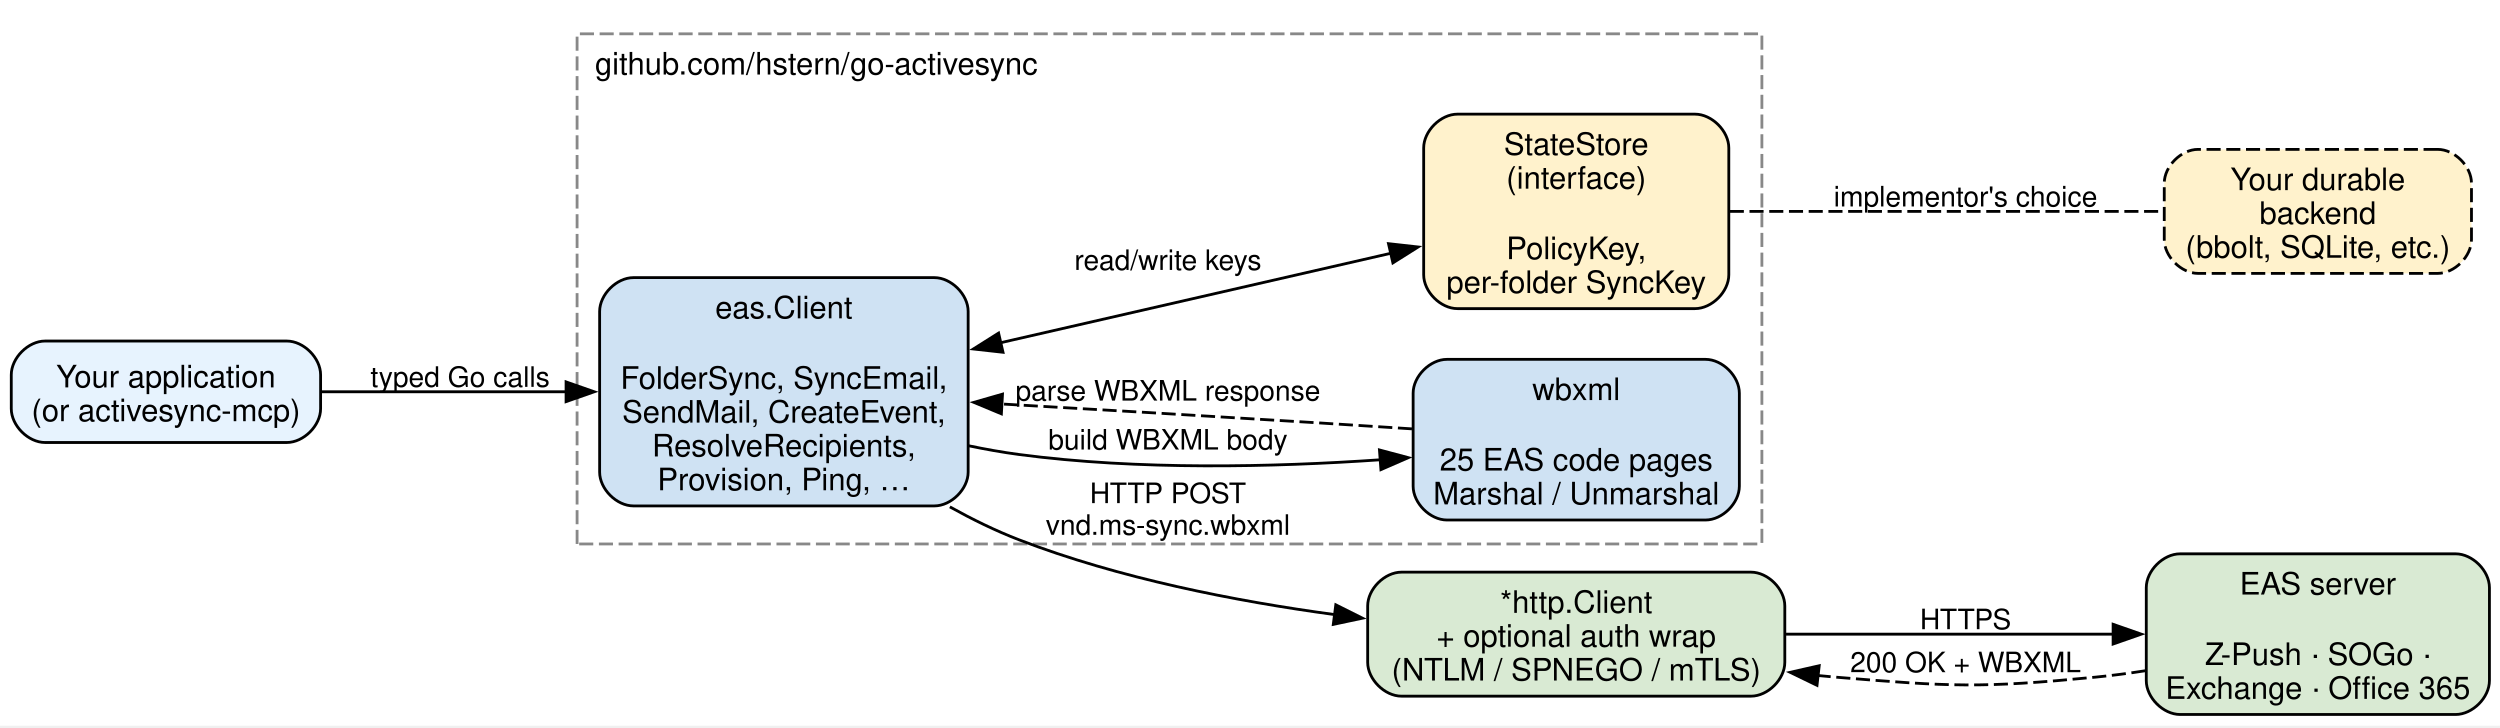
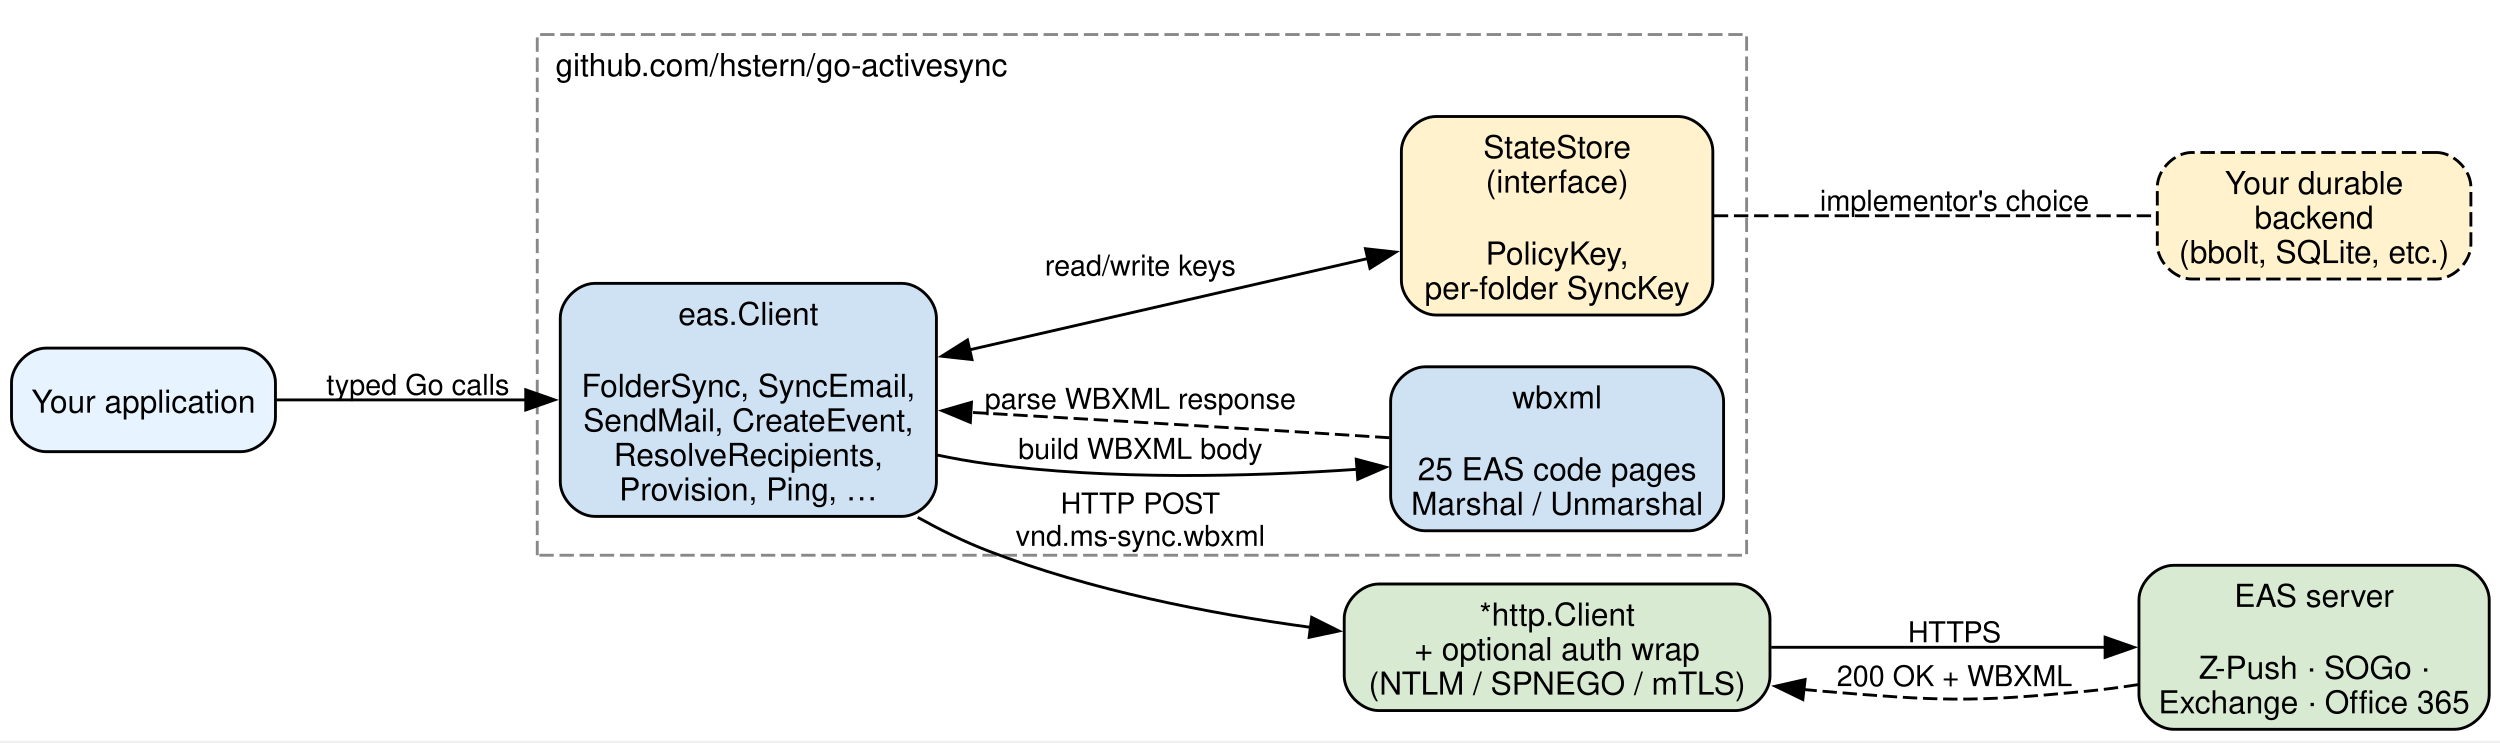
- <svg xmlns="http://www.w3.org/2000/svg" width="887pt" height="258pt" viewBox="0.00 0.00 887.00 258.00">
+ <svg xmlns="http://www.w3.org/2000/svg" width="869pt" height="258pt" viewBox="0.00 0.00 869.00 258.00">
  <g id="graph0" class="graph" transform="scale(1 1) rotate(0) translate(4 253.5)">
-     <polygon fill="white" stroke="none" points="-4,4 -4,-253.5 883.25,-253.5 883.25,4 -4,4" />
+     <polygon fill="white" stroke="none" points="-4,4 -4,-253.5 865.25,-253.5 865.25,4 -4,4" />
    <g id="clust1" class="cluster">
-       <polygon fill="white" stroke="#888888" stroke-dasharray="5,2" points="200.75,-60.5 200.75,-241.5 621.12,-241.5 621.12,-60.5 200.75,-60.5" />
-       <text xml:space="preserve" text-anchor="middle" x="285.62" y="-227.05" font-family="Helvetica,sans-Serif" font-size="11.00">github.com/hstern/go-activesync</text>
+       <polygon fill="white" stroke="#888888" stroke-dasharray="5,2" points="182.75,-60.5 182.75,-241.5 603.12,-241.5 603.12,-60.5 182.75,-60.5" />
+       <text xml:space="preserve" text-anchor="middle" x="267.62" y="-227.05" font-family="Helvetica,sans-Serif" font-size="11.00">github.com/hstern/go-activesync</text>
    </g>
    <g id="node1" class="node">
-       <path fill="#e7f3fe" stroke="black" d="M97.75,-132.5C97.75,-132.5 12,-132.5 12,-132.5 6,-132.5 0,-126.5 0,-120.5 0,-120.5 0,-108.5 0,-108.5 0,-102.5 6,-96.5 12,-96.5 12,-96.5 97.75,-96.5 97.75,-96.5 103.75,-96.5 109.75,-102.5 109.75,-108.5 109.75,-108.5 109.75,-120.5 109.75,-120.5 109.75,-126.5 103.75,-132.5 97.75,-132.5" />
-       <text xml:space="preserve" text-anchor="middle" x="54.88" y="-116.05" font-family="Helvetica,sans-Serif" font-size="11.00">Your application</text>
-       <text xml:space="preserve" text-anchor="middle" x="54.88" y="-104.05" font-family="Helvetica,sans-Serif" font-size="11.00">(or activesync-mcp)</text>
+       <path fill="#e7f3fe" stroke="black" d="M79.75,-132.5C79.75,-132.5 12,-132.5 12,-132.5 6,-132.5 0,-126.5 0,-120.5 0,-120.5 0,-108.5 0,-108.5 0,-102.5 6,-96.5 12,-96.5 12,-96.5 79.75,-96.5 79.75,-96.5 85.75,-96.5 91.75,-102.5 91.75,-108.5 91.75,-108.5 91.75,-120.5 91.75,-120.5 91.75,-126.5 85.75,-132.5 79.75,-132.5" />
+       <text xml:space="preserve" text-anchor="middle" x="45.88" y="-110.05" font-family="Helvetica,sans-Serif" font-size="11.00">Your application</text>
    </g>
    <g id="node2" class="node">
-       <path fill="#cfe2f3" stroke="black" d="M327.5,-155C327.5,-155 220.75,-155 220.75,-155 214.75,-155 208.75,-149 208.75,-143 208.75,-143 208.75,-86 208.75,-86 208.75,-80 214.75,-74 220.75,-74 220.75,-74 327.5,-74 327.5,-74 333.5,-74 339.5,-80 339.5,-86 339.5,-86 339.5,-143 339.5,-143 339.5,-149 333.5,-155 327.5,-155" />
-       <text xml:space="preserve" text-anchor="middle" x="274.12" y="-140.55" font-family="Helvetica,sans-Serif" font-size="11.00">eas.Client</text>
-       <text xml:space="preserve" text-anchor="middle" x="274.12" y="-115.55" font-family="Helvetica,sans-Serif" font-size="11.00">FolderSync, SyncEmail,</text>
-       <text xml:space="preserve" text-anchor="middle" x="274.12" y="-103.55" font-family="Helvetica,sans-Serif" font-size="11.00">SendMail, CreateEvent,</text>
-       <text xml:space="preserve" text-anchor="middle" x="274.12" y="-91.55" font-family="Helvetica,sans-Serif" font-size="11.00">ResolveRecipients,</text>
-       <text xml:space="preserve" text-anchor="middle" x="274.12" y="-79.55" font-family="Helvetica,sans-Serif" font-size="11.00">Provision, Ping, …</text>
+       <path fill="#cfe2f3" stroke="black" d="M309.5,-155C309.5,-155 202.75,-155 202.75,-155 196.75,-155 190.75,-149 190.75,-143 190.75,-143 190.75,-86 190.75,-86 190.75,-80 196.75,-74 202.75,-74 202.75,-74 309.5,-74 309.5,-74 315.5,-74 321.5,-80 321.5,-86 321.5,-86 321.5,-143 321.5,-143 321.5,-149 315.5,-155 309.5,-155" />
+       <text xml:space="preserve" text-anchor="middle" x="256.12" y="-140.55" font-family="Helvetica,sans-Serif" font-size="11.00">eas.Client</text>
+       <text xml:space="preserve" text-anchor="middle" x="256.12" y="-115.55" font-family="Helvetica,sans-Serif" font-size="11.00">FolderSync, SyncEmail,</text>
+       <text xml:space="preserve" text-anchor="middle" x="256.12" y="-103.55" font-family="Helvetica,sans-Serif" font-size="11.00">SendMail, CreateEvent,</text>
+       <text xml:space="preserve" text-anchor="middle" x="256.12" y="-91.55" font-family="Helvetica,sans-Serif" font-size="11.00">ResolveRecipients,</text>
+       <text xml:space="preserve" text-anchor="middle" x="256.12" y="-79.55" font-family="Helvetica,sans-Serif" font-size="11.00">Provision, Ping, …</text>
    </g>
    <g id="edge1" class="edge">
-       <path fill="none" stroke="black" d="M110.14,-114.5C136.43,-114.5 168.45,-114.5 197.13,-114.5" />
-       <polygon fill="black" stroke="black" points="196.84,-118 206.84,-114.5 196.84,-111 196.84,-118" />
-       <text xml:space="preserve" text-anchor="middle" x="159.25" y="-116.25" font-family="Helvetica,sans-Serif" font-size="10.00">typed Go calls</text>
+       <path fill="none" stroke="black" d="M92.06,-114.5C117.41,-114.5 149.7,-114.5 178.85,-114.5" />
+       <polygon fill="black" stroke="black" points="178.75,-118 188.75,-114.5 178.75,-111 178.75,-118" />
+       <text xml:space="preserve" text-anchor="middle" x="141.25" y="-116.25" font-family="Helvetica,sans-Serif" font-size="10.00">typed Go calls</text>
    </g>
    <g id="node3" class="node">
-       <path fill="#cfe2f3" stroke="black" d="M601.12,-126C601.12,-126 509.38,-126 509.38,-126 503.38,-126 497.38,-120 497.38,-114 497.38,-114 497.38,-81 497.38,-81 497.38,-75 503.38,-69 509.38,-69 509.38,-69 601.12,-69 601.12,-69 607.12,-69 613.12,-75 613.12,-81 613.12,-81 613.12,-114 613.12,-114 613.12,-120 607.12,-126 601.12,-126" />
-       <text xml:space="preserve" text-anchor="middle" x="555.25" y="-111.55" font-family="Helvetica,sans-Serif" font-size="11.00">wbxml</text>
-       <text xml:space="preserve" text-anchor="middle" x="555.25" y="-86.55" font-family="Helvetica,sans-Serif" font-size="11.00">25 EAS code pages</text>
-       <text xml:space="preserve" text-anchor="middle" x="555.25" y="-74.55" font-family="Helvetica,sans-Serif" font-size="11.00">Marshal / Unmarshal</text>
+       <path fill="#cfe2f3" stroke="black" d="M583.12,-126C583.12,-126 491.38,-126 491.38,-126 485.38,-126 479.38,-120 479.38,-114 479.38,-114 479.38,-81 479.38,-81 479.38,-75 485.38,-69 491.38,-69 491.38,-69 583.12,-69 583.12,-69 589.12,-69 595.12,-75 595.12,-81 595.12,-81 595.12,-114 595.12,-114 595.12,-120 589.12,-126 583.12,-126" />
+       <text xml:space="preserve" text-anchor="middle" x="537.25" y="-111.55" font-family="Helvetica,sans-Serif" font-size="11.00">wbxml</text>
+       <text xml:space="preserve" text-anchor="middle" x="537.25" y="-86.55" font-family="Helvetica,sans-Serif" font-size="11.00">25 EAS code pages</text>
+       <text xml:space="preserve" text-anchor="middle" x="537.25" y="-74.55" font-family="Helvetica,sans-Serif" font-size="11.00">Marshal / Unmarshal</text>
    </g>
    <g id="edge2" class="edge">
-       <path fill="none" stroke="black" d="M339.55,-95.37C345.58,-94.11 351.63,-93.03 357.5,-92.25 399.86,-86.63 447.79,-87.75 485.74,-90.37" />
-       <polygon fill="black" stroke="black" points="485.43,-93.86 495.67,-91.12 485.95,-86.88 485.43,-93.86" />
-       <text xml:space="preserve" text-anchor="middle" x="410.38" y="-94" font-family="Helvetica,sans-Serif" font-size="10.00">build WBXML body</text>
+       <path fill="none" stroke="black" d="M321.55,-95.37C327.58,-94.11 333.63,-93.03 339.5,-92.25 381.86,-86.63 429.79,-87.75 467.74,-90.37" />
+       <polygon fill="black" stroke="black" points="467.43,-93.86 477.67,-91.12 467.95,-86.88 467.43,-93.86" />
+       <text xml:space="preserve" text-anchor="middle" x="392.38" y="-94" font-family="Helvetica,sans-Serif" font-size="10.00">build WBXML body</text>
    </g>
    <g id="node4" class="node">
-       <path fill="#fff2cc" stroke="black" d="M597.38,-213C597.38,-213 513.12,-213 513.12,-213 507.12,-213 501.12,-207 501.12,-201 501.12,-201 501.12,-156 501.12,-156 501.12,-150 507.12,-144 513.12,-144 513.12,-144 597.38,-144 597.38,-144 603.38,-144 609.38,-150 609.38,-156 609.38,-156 609.38,-201 609.38,-201 609.38,-207 603.38,-213 597.38,-213" />
-       <text xml:space="preserve" text-anchor="middle" x="555.25" y="-198.55" font-family="Helvetica,sans-Serif" font-size="11.00">StateStore</text>
-       <text xml:space="preserve" text-anchor="middle" x="555.25" y="-186.55" font-family="Helvetica,sans-Serif" font-size="11.00">(interface)</text>
-       <text xml:space="preserve" text-anchor="middle" x="555.25" y="-161.55" font-family="Helvetica,sans-Serif" font-size="11.00">PolicyKey,</text>
-       <text xml:space="preserve" text-anchor="middle" x="555.25" y="-149.55" font-family="Helvetica,sans-Serif" font-size="11.00">per-folder SyncKey</text>
+       <path fill="#fff2cc" stroke="black" d="M579.38,-213C579.38,-213 495.12,-213 495.12,-213 489.12,-213 483.12,-207 483.12,-201 483.12,-201 483.12,-156 483.12,-156 483.12,-150 489.12,-144 495.12,-144 495.12,-144 579.38,-144 579.38,-144 585.38,-144 591.38,-150 591.38,-156 591.38,-156 591.38,-201 591.38,-201 591.38,-207 585.38,-213 579.38,-213" />
+       <text xml:space="preserve" text-anchor="middle" x="537.25" y="-198.55" font-family="Helvetica,sans-Serif" font-size="11.00">StateStore</text>
+       <text xml:space="preserve" text-anchor="middle" x="537.25" y="-186.55" font-family="Helvetica,sans-Serif" font-size="11.00">(interface)</text>
+       <text xml:space="preserve" text-anchor="middle" x="537.25" y="-161.55" font-family="Helvetica,sans-Serif" font-size="11.00">PolicyKey,</text>
+       <text xml:space="preserve" text-anchor="middle" x="537.25" y="-149.55" font-family="Helvetica,sans-Serif" font-size="11.00">per-folder SyncKey</text>
    </g>
    <g id="edge7" class="edge">
-       <path fill="none" stroke="black" d="M351,-131.9C394.39,-141.85 448.23,-154.19 489.59,-163.67" />
-       <polygon fill="black" stroke="black" points="351.87,-128.51 341.34,-129.68 350.3,-135.33 351.87,-128.51" />
-       <polygon fill="black" stroke="black" points="488.63,-167.05 499.16,-165.87 490.2,-160.22 488.63,-167.05" />
-       <text xml:space="preserve" text-anchor="middle" x="410.38" y="-157.72" font-family="Helvetica,sans-Serif" font-size="10.00">read/write keys</text>
+       <path fill="none" stroke="black" d="M333,-131.9C376.39,-141.85 430.23,-154.19 471.59,-163.67" />
+       <polygon fill="black" stroke="black" points="333.87,-128.51 323.34,-129.68 332.3,-135.33 333.87,-128.51" />
+       <polygon fill="black" stroke="black" points="470.63,-167.05 481.16,-165.87 472.2,-160.22 470.63,-167.05" />
+       <text xml:space="preserve" text-anchor="middle" x="392.38" y="-157.72" font-family="Helvetica,sans-Serif" font-size="10.00">read/write keys</text>
    </g>
    <g id="node5" class="node">
-       <path fill="#d9ead3" stroke="black" d="M617.25,-50.5C617.25,-50.5 493.25,-50.5 493.25,-50.5 487.25,-50.5 481.25,-44.5 481.25,-38.5 481.25,-38.5 481.25,-18.5 481.25,-18.5 481.25,-12.5 487.25,-6.5 493.25,-6.5 493.25,-6.5 617.25,-6.5 617.25,-6.5 623.25,-6.5 629.25,-12.5 629.25,-18.5 629.25,-18.5 629.25,-38.5 629.25,-38.5 629.25,-44.5 623.25,-50.5 617.25,-50.5" />
-       <text xml:space="preserve" text-anchor="middle" x="555.25" y="-36.05" font-family="Helvetica,sans-Serif" font-size="11.00">*http.Client</text>
-       <text xml:space="preserve" text-anchor="middle" x="555.25" y="-24.05" font-family="Helvetica,sans-Serif" font-size="11.00">+ optional auth wrap</text>
-       <text xml:space="preserve" text-anchor="middle" x="555.25" y="-12.05" font-family="Helvetica,sans-Serif" font-size="11.00">(NTLM / SPNEGO / mTLS)</text>
+       <path fill="#d9ead3" stroke="black" d="M599.25,-50.5C599.25,-50.5 475.25,-50.5 475.25,-50.5 469.25,-50.5 463.25,-44.5 463.25,-38.5 463.25,-38.5 463.25,-18.5 463.25,-18.5 463.25,-12.5 469.25,-6.5 475.25,-6.5 475.25,-6.5 599.25,-6.5 599.25,-6.5 605.25,-6.5 611.25,-12.5 611.25,-18.5 611.25,-18.5 611.25,-38.5 611.25,-38.5 611.25,-44.5 605.25,-50.5 599.25,-50.5" />
+       <text xml:space="preserve" text-anchor="middle" x="537.25" y="-36.05" font-family="Helvetica,sans-Serif" font-size="11.00">*http.Client</text>
+       <text xml:space="preserve" text-anchor="middle" x="537.25" y="-24.05" font-family="Helvetica,sans-Serif" font-size="11.00">+ optional auth wrap</text>
+       <text xml:space="preserve" text-anchor="middle" x="537.25" y="-12.05" font-family="Helvetica,sans-Serif" font-size="11.00">(NTLM / SPNEGO / mTLS)</text>
    </g>
    <g id="edge4" class="edge">
-       <path fill="none" stroke="black" d="M333.01,-73.66C340.99,-69.22 349.27,-65.17 357.5,-62 392.94,-48.33 434.12,-40.23 469.61,-35.43" />
-       <polygon fill="black" stroke="black" points="469.94,-38.91 479.41,-34.17 469.05,-31.97 469.94,-38.91" />
-       <text xml:space="preserve" text-anchor="middle" x="410.38" y="-75" font-family="Helvetica,sans-Serif" font-size="10.00">HTTP POST</text>
-       <text xml:space="preserve" text-anchor="middle" x="410.38" y="-63.75" font-family="Helvetica,sans-Serif" font-size="10.00">vnd.ms-sync.wbxml</text>
+       <path fill="none" stroke="black" d="M315.01,-73.66C322.99,-69.22 331.27,-65.17 339.5,-62 374.94,-48.33 416.12,-40.23 451.61,-35.43" />
+       <polygon fill="black" stroke="black" points="451.94,-38.91 461.41,-34.17 451.05,-31.97 451.94,-38.91" />
+       <text xml:space="preserve" text-anchor="middle" x="392.38" y="-75" font-family="Helvetica,sans-Serif" font-size="10.00">HTTP POST</text>
+       <text xml:space="preserve" text-anchor="middle" x="392.38" y="-63.75" font-family="Helvetica,sans-Serif" font-size="10.00">vnd.ms-sync.wbxml</text>
    </g>
    <g id="edge3" class="edge">
-       <path fill="none" stroke="black" stroke-dasharray="5,2" d="M496.97,-101.34C485.79,-102.07 474.15,-102.82 463.25,-103.5 426.43,-105.79 385.55,-108.2 351.33,-110.17" />
-       <polygon fill="black" stroke="black" points="351.29,-106.67 341.51,-110.74 351.69,-113.66 351.29,-106.67" />
-       <text xml:space="preserve" text-anchor="middle" x="410.38" y="-111.37" font-family="Helvetica,sans-Serif" font-size="10.00">parse WBXML response</text>
+       <path fill="none" stroke="black" stroke-dasharray="5,2" d="M478.97,-101.34C467.79,-102.07 456.15,-102.82 445.25,-103.5 408.43,-105.79 367.55,-108.2 333.33,-110.17" />
+       <polygon fill="black" stroke="black" points="333.29,-106.67 323.51,-110.74 333.69,-113.66 333.29,-106.67" />
+       <text xml:space="preserve" text-anchor="middle" x="392.38" y="-111.37" font-family="Helvetica,sans-Serif" font-size="10.00">parse WBXML response</text>
    </g>
    <g id="node7" class="node">
-       <path fill="#fff2cc" stroke="black" stroke-dasharray="5,2" d="M860.88,-200.5C860.88,-200.5 775.88,-200.5 775.88,-200.5 769.88,-200.5 763.88,-194.5 763.88,-188.5 763.88,-188.5 763.88,-168.5 763.88,-168.5 763.88,-162.5 769.88,-156.5 775.88,-156.5 775.88,-156.5 860.88,-156.5 860.88,-156.5 866.88,-156.5 872.88,-162.5 872.88,-168.5 872.88,-168.5 872.88,-188.5 872.88,-188.5 872.88,-194.5 866.88,-200.5 860.88,-200.5" />
-       <text xml:space="preserve" text-anchor="middle" x="818.38" y="-186.05" font-family="Helvetica,sans-Serif" font-size="11.00">Your durable</text>
-       <text xml:space="preserve" text-anchor="middle" x="818.38" y="-174.05" font-family="Helvetica,sans-Serif" font-size="11.00">backend</text>
-       <text xml:space="preserve" text-anchor="middle" x="818.38" y="-162.05" font-family="Helvetica,sans-Serif" font-size="11.00">(bbolt, SQLite, etc.)</text>
+       <path fill="#fff2cc" stroke="black" stroke-dasharray="5,2" d="M842.88,-200.5C842.88,-200.5 757.88,-200.5 757.88,-200.5 751.88,-200.5 745.88,-194.5 745.88,-188.5 745.88,-188.5 745.88,-168.5 745.88,-168.5 745.88,-162.5 751.88,-156.5 757.88,-156.5 757.88,-156.5 842.88,-156.5 842.88,-156.5 848.88,-156.5 854.88,-162.5 854.88,-168.5 854.88,-168.5 854.88,-188.5 854.88,-188.5 854.88,-194.5 848.88,-200.5 842.88,-200.5" />
+       <text xml:space="preserve" text-anchor="middle" x="800.38" y="-186.05" font-family="Helvetica,sans-Serif" font-size="11.00">Your durable</text>
+       <text xml:space="preserve" text-anchor="middle" x="800.38" y="-174.05" font-family="Helvetica,sans-Serif" font-size="11.00">backend</text>
+       <text xml:space="preserve" text-anchor="middle" x="800.38" y="-162.05" font-family="Helvetica,sans-Serif" font-size="11.00">(bbolt, SQLite, etc.)</text>
    </g>
    <g id="edge8" class="edge">
-       <path fill="none" stroke="black" stroke-dasharray="5,2" d="M609.72,-178.5C654.63,-178.5 718.51,-178.5 763.53,-178.5" />
-       <text xml:space="preserve" text-anchor="middle" x="693.38" y="-180.25" font-family="Helvetica,sans-Serif" font-size="10.00">implementor's choice</text>
+       <path fill="none" stroke="black" stroke-dasharray="5,2" d="M591.72,-178.5C636.63,-178.5 700.51,-178.5 745.53,-178.5" />
+       <text xml:space="preserve" text-anchor="middle" x="675.38" y="-180.25" font-family="Helvetica,sans-Serif" font-size="10.00">implementor's choice</text>
    </g>
    <g id="node6" class="node">
-       <path fill="#d9ead3" stroke="black" d="M867.25,-57C867.25,-57 769.5,-57 769.5,-57 763.5,-57 757.5,-51 757.5,-45 757.5,-45 757.5,-12 757.5,-12 757.5,-6 763.5,0 769.5,0 769.5,0 867.25,0 867.25,0 873.25,0 879.25,-6 879.25,-12 879.25,-12 879.25,-45 879.25,-45 879.25,-51 873.25,-57 867.25,-57" />
-       <text xml:space="preserve" text-anchor="middle" x="818.38" y="-42.55" font-family="Helvetica,sans-Serif" font-size="11.00">EAS server</text>
-       <text xml:space="preserve" text-anchor="middle" x="818.38" y="-17.55" font-family="Helvetica,sans-Serif" font-size="11.00">Z-Push · SOGo ·</text>
-       <text xml:space="preserve" text-anchor="middle" x="818.38" y="-5.55" font-family="Helvetica,sans-Serif" font-size="11.00">Exchange · Office 365</text>
+       <path fill="#d9ead3" stroke="black" d="M849.25,-57C849.25,-57 751.5,-57 751.5,-57 745.5,-57 739.5,-51 739.5,-45 739.5,-45 739.5,-12 739.5,-12 739.5,-6 745.5,0 751.5,0 751.5,0 849.25,0 849.25,0 855.25,0 861.25,-6 861.25,-12 861.25,-12 861.25,-45 861.25,-45 861.25,-51 855.25,-57 849.25,-57" />
+       <text xml:space="preserve" text-anchor="middle" x="800.38" y="-42.55" font-family="Helvetica,sans-Serif" font-size="11.00">EAS server</text>
+       <text xml:space="preserve" text-anchor="middle" x="800.38" y="-17.55" font-family="Helvetica,sans-Serif" font-size="11.00">Z-Push · SOGo ·</text>
+       <text xml:space="preserve" text-anchor="middle" x="800.38" y="-5.55" font-family="Helvetica,sans-Serif" font-size="11.00">Exchange · Office 365</text>
    </g>
    <g id="edge5" class="edge">
-       <path fill="none" stroke="black" d="M629.68,-28.5C666.03,-28.5 709.73,-28.5 745.81,-28.5" />
-       <polygon fill="black" stroke="black" points="745.73,-32 755.73,-28.5 745.73,-25 745.73,-32" />
-       <text xml:space="preserve" text-anchor="middle" x="693.38" y="-30.25" font-family="Helvetica,sans-Serif" font-size="10.00">HTTPS</text>
+       <path fill="none" stroke="black" d="M611.68,-28.5C648.03,-28.5 691.73,-28.5 727.81,-28.5" />
+       <polygon fill="black" stroke="black" points="727.73,-32 737.73,-28.5 727.73,-25 727.73,-32" />
+       <text xml:space="preserve" text-anchor="middle" x="675.38" y="-30.25" font-family="Helvetica,sans-Serif" font-size="10.00">HTTPS</text>
    </g>
    <g id="edge6" class="edge">
-       <path fill="none" stroke="black" stroke-dasharray="5,2" d="M757.17,-15.52C751.22,-14.59 745.26,-13.81 739.5,-13.25 698.69,-9.29 688.11,-9.85 647.25,-13.25 645.18,-13.42 643.1,-13.62 640.99,-13.83" />
-       <polygon fill="black" stroke="black" points="640.67,-10.34 631.13,-14.96 641.46,-17.3 640.67,-10.34" />
-       <text xml:space="preserve" text-anchor="middle" x="693.38" y="-15" font-family="Helvetica,sans-Serif" font-size="10.00">200 OK + WBXML</text>
+       <path fill="none" stroke="black" stroke-dasharray="5,2" d="M739.17,-15.52C733.22,-14.59 727.26,-13.81 721.5,-13.25 680.69,-9.29 670.11,-9.85 629.25,-13.25 627.18,-13.42 625.1,-13.62 622.99,-13.83" />
+       <polygon fill="black" stroke="black" points="622.67,-10.34 613.13,-14.96 623.46,-17.3 622.67,-10.34" />
+       <text xml:space="preserve" text-anchor="middle" x="675.38" y="-15" font-family="Helvetica,sans-Serif" font-size="10.00">200 OK + WBXML</text>
    </g>
  </g>
</svg>
